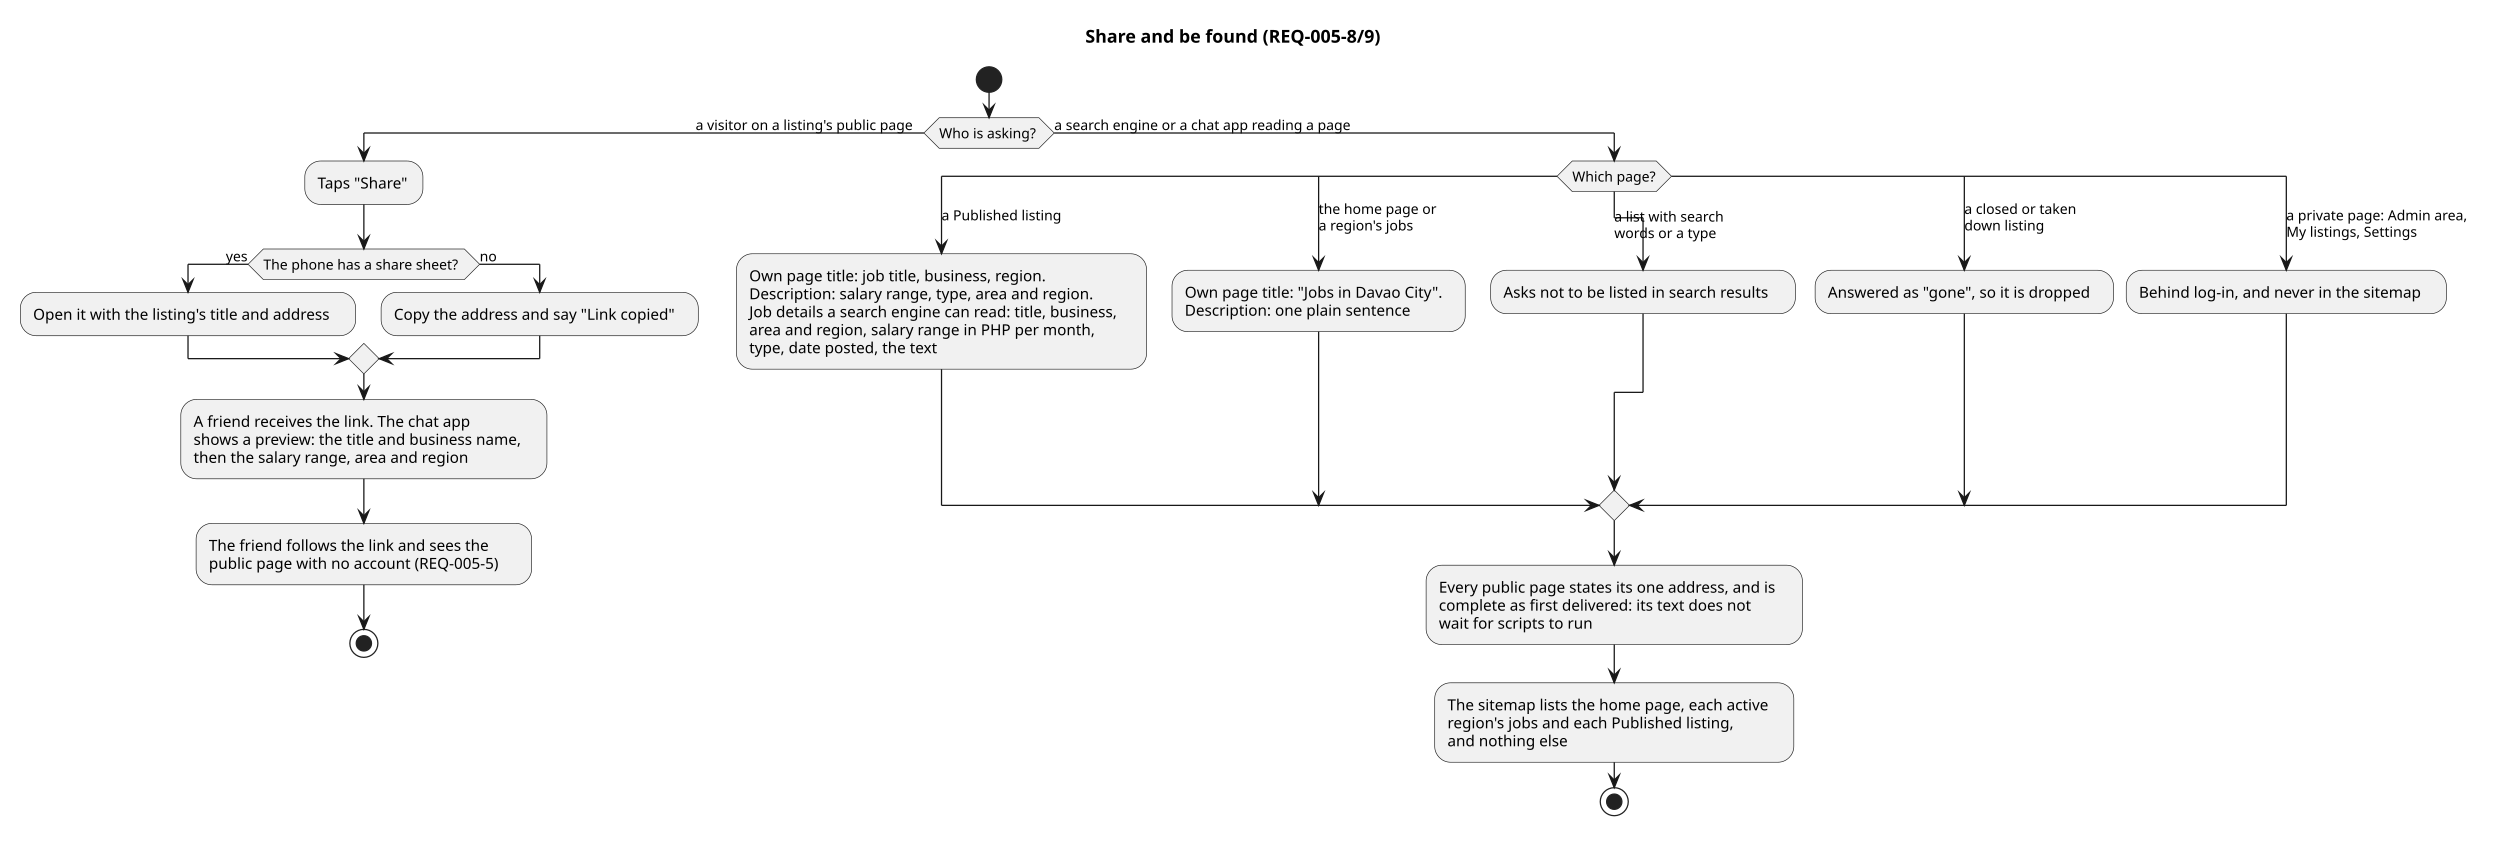
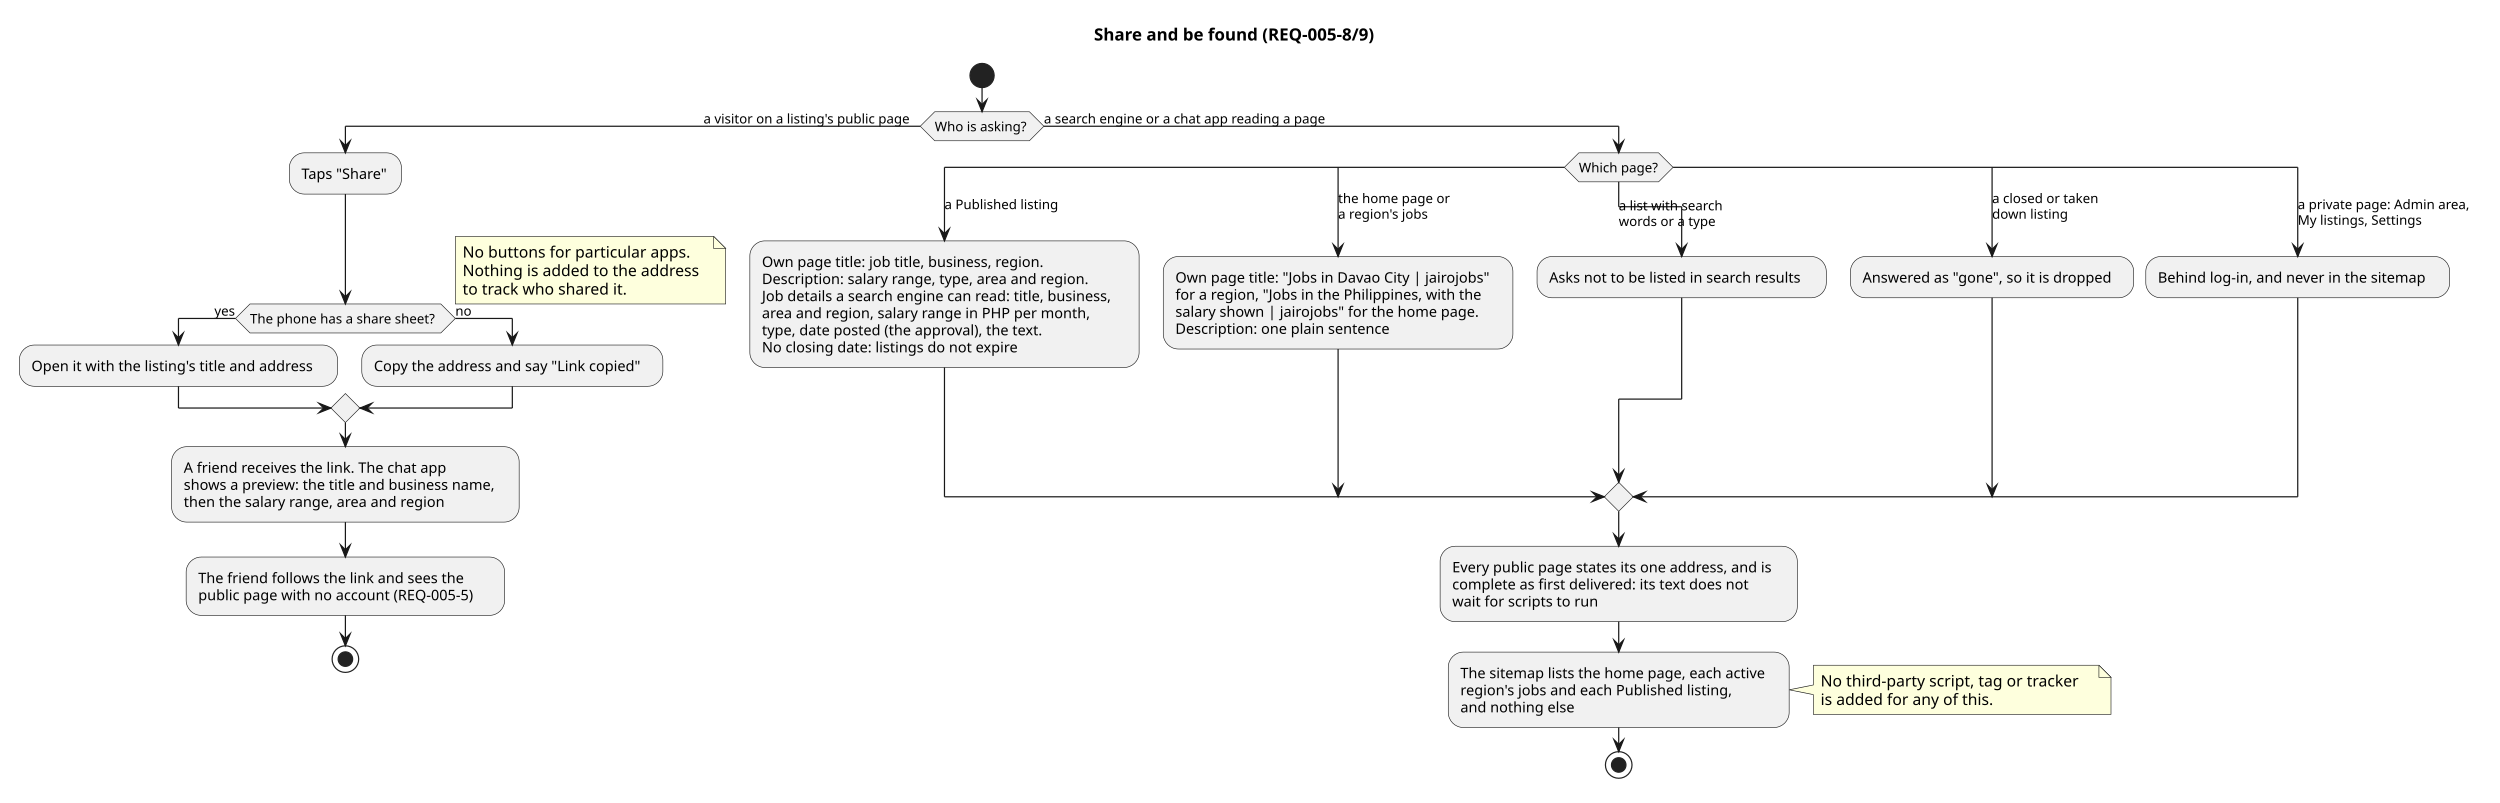
- <svg xmlns="http://www.w3.org/2000/svg" version="1.1" data-diagram-type="ACTIVITY" style="width:1964px;height:660px;background:#FFFFFF;" width="1964px" height="660px" viewBox="0 0 1964 660" zoomAndPan="magnify" preserveAspectRatio="none" contentStyleType="text/css">
+ <svg xmlns="http://www.w3.org/2000/svg" version="1.1" data-diagram-type="ACTIVITY" style="width:2069px;height:664px;background:#FFFFFF;" width="2069px" height="664px" viewBox="0 0 2069 664" zoomAndPan="magnify" preserveAspectRatio="none" contentStyleType="text/css">
  <defs />
  <g font-family="sans-serif" lengthAdjust="spacing">
    <g class="title" data-source-line="2">
-       <text x="852.633" y="33.535" fill="#000" font-size="14" textLength="256.99" font-weight="700">Share and be found (REQ-005-8/9)</text>
+       <text x="905.372" y="33.535" fill="#000" font-size="14" textLength="256.99" font-weight="700">Share and be found (REQ-005-8/9)</text>
    </g>
-     <ellipse cx="777.007" cy="62.488" rx="10" ry="10" fill="#222" style="stroke:#222;stroke-width:1;" />
-     <polygon points="737.828,92.488,816.187,92.488,828.187,104.488,816.187,116.488,737.828,116.488,725.828,104.488,737.828,92.488" fill="#F1F1F1" style="stroke:#181818;stroke-width:0.5;stroke-linejoin:miter;stroke-miterlimit:10;" />
-     <text x="737.828" y="108.646" fill="#000" font-size="11" textLength="78.359">Who is asking?</text>
-     <text x="546.455" y="102.168" fill="#000" font-size="11" textLength="179.373">a visitor on a listing's public page</text>
-     <text x="828.187" y="102.168" fill="#000" font-size="11" textLength="240.577">a search engine or a chat app reading a page</text>
+     <ellipse cx="812.752" cy="62.488" rx="10" ry="10" fill="#222" style="stroke:#222;stroke-width:1;" />
+     <polygon points="773.572,92.488,851.931,92.488,863.931,104.488,851.931,116.488,773.572,116.488,761.572,104.488,773.572,92.488" fill="#F1F1F1" style="stroke:#181818;stroke-width:0.5;stroke-linejoin:miter;stroke-miterlimit:10;" />
+     <text x="773.572" y="108.646" fill="#000" font-size="11" textLength="78.359">Who is asking?</text>
+     <text x="582.199" y="102.168" fill="#000" font-size="11" textLength="179.373">a visitor on a listing's public page</text>
+     <text x="863.931" y="102.168" fill="#000" font-size="11" textLength="240.577">a search engine or a chat app reading a page</text>
    <rect x="239.461" y="126.488" width="92.779" height="34.133" fill="#F1F1F1" style="stroke:#181818;stroke-width:0.5;" rx="12.5" ry="12.5" />
    <text x="249.461" y="148.09" fill="#000" font-size="12" textLength="72.779">Taps "Share"</text>
-     <polygon points="206.879,195.621,364.822,195.621,376.822,207.621,364.822,219.621,206.879,219.621,194.879,207.621,206.879,195.621" fill="#F1F1F1" style="stroke:#181818;stroke-width:0.5;stroke-linejoin:miter;stroke-miterlimit:10;" />
-     <text x="206.879" y="211.778" fill="#000" font-size="11" textLength="157.942">The phone has a share sheet?</text>
-     <text x="177.396" y="205.301" fill="#000" font-size="11" textLength="17.483">yes</text>
-     <text x="376.822" y="205.301" fill="#000" font-size="11" textLength="13.583">no</text>
-     <rect x="16" y="229.621" width="263.41" height="34.133" fill="#F1F1F1" style="stroke:#181818;stroke-width:0.5;" rx="12.5" ry="12.5" />
-     <text x="26" y="251.223" fill="#000" font-size="12" textLength="243.41">Open it with the listing's title and address</text>
-     <rect x="299.41" y="229.621" width="249.172" height="34.133" fill="#F1F1F1" style="stroke:#181818;stroke-width:0.5;" rx="12.5" ry="12.5" />
-     <text x="309.41" y="251.223" fill="#000" font-size="12" textLength="229.172">Copy the address and say "Link copied"</text>
-     <polygon points="285.851,269.754,297.851,281.754,285.851,293.754,273.851,281.754,285.851,269.754" fill="#F1F1F1" style="stroke:#181818;stroke-width:0.5;stroke-linejoin:miter;stroke-miterlimit:10;" />
-     <rect x="142.04" y="313.754" width="287.621" height="62.398" fill="#F1F1F1" style="stroke:#181818;stroke-width:0.5;" rx="12.5" ry="12.5" />
-     <text x="152.04" y="335.355" fill="#000" font-size="12" textLength="228.223">A friend receives the link. The chat app</text>
-     <text x="152.04" y="349.488" fill="#000" font-size="12" textLength="267.621">shows a preview: the title and business name,</text>
-     <text x="152.04" y="363.621" fill="#000" font-size="12" textLength="222.281">then the salary range, area and region</text>
-     <rect x="154.066" y="411.152" width="263.568" height="48.266" fill="#F1F1F1" style="stroke:#181818;stroke-width:0.5;" rx="12.5" ry="12.5" />
-     <text x="164.066" y="432.754" fill="#000" font-size="12" textLength="230.104">The friend follows the link and sees the</text>
-     <text x="164.066" y="446.887" fill="#000" font-size="12" textLength="243.568">public page with no account (REQ-005-5)</text>
-     <ellipse cx="285.851" cy="505.418" rx="11" ry="11" fill="none" style="stroke:#222;stroke-width:1;" />
-     <ellipse cx="285.851" cy="505.418" rx="6" ry="6" fill="#222" style="stroke:#222;stroke-width:1;" />
-     <polygon points="1235.172,126.488,1301.156,126.488,1313.156,138.488,1301.156,150.488,1235.172,150.488,1223.172,138.488,1235.172,126.488" fill="#F1F1F1" style="stroke:#181818;stroke-width:0.5;stroke-linejoin:miter;stroke-miterlimit:10;" />
-     <text x="1235.172" y="142.646" fill="#000" font-size="11" textLength="65.984">Which page?</text>
-     <rect x="578.582" y="199.354" width="322.156" height="90.664" fill="#F1F1F1" style="stroke:#181818;stroke-width:0.5;" rx="12.5" ry="12.5" />
-     <text x="588.582" y="220.955" fill="#000" font-size="12" textLength="244.424">Own page title: job title, business, region.</text>
-     <text x="588.582" y="235.088" fill="#000" font-size="12" textLength="280.623">Description: salary range, type, area and region.</text>
-     <text x="588.582" y="249.221" fill="#000" font-size="12" textLength="302.156">Job details a search engine can read: title, business,</text>
-     <text x="588.582" y="263.354" fill="#000" font-size="12" textLength="279.088">area and region, salary range in PHP per month,</text>
-     <text x="588.582" y="277.486" fill="#000" font-size="12" textLength="154.541">type, date posted, the text</text>
-     <rect x="920.738" y="212.309" width="230.346" height="48.266" fill="#F1F1F1" style="stroke:#181818;stroke-width:0.5;" rx="12.5" ry="12.5" />
-     <text x="930.738" y="233.91" fill="#000" font-size="12" textLength="210.346">Own page title: "Jobs in Davao City".</text>
-     <text x="930.738" y="248.043" fill="#000" font-size="12" textLength="183.604">Description: one plain sentence</text>
-     <rect x="1171.084" y="212.309" width="239.375" height="34.133" fill="#F1F1F1" style="stroke:#181818;stroke-width:0.5;" rx="12.5" ry="12.5" />
-     <text x="1181.084" y="233.91" fill="#000" font-size="12" textLength="219.375">Asks not to be listed in search results</text>
-     <rect x="1425.97" y="212.309" width="234.406" height="34.133" fill="#F1F1F1" style="stroke:#181818;stroke-width:0.5;" rx="12.5" ry="12.5" />
-     <text x="1435.97" y="233.91" fill="#000" font-size="12" textLength="214.406">Answered as "gone", so it is dropped</text>
-     <rect x="1670.376" y="212.309" width="251.51" height="34.133" fill="#F1F1F1" style="stroke:#181818;stroke-width:0.5;" rx="12.5" ry="12.5" />
-     <text x="1680.376" y="233.91" fill="#000" font-size="12" textLength="231.51">Behind log-in, and never in the sitemap</text>
-     <polygon points="1268.164,385.018,1268.164,385.018,1280.164,397.018,1268.164,409.018,1268.164,409.018,1256.164,397.018,1268.164,385.018" fill="#F1F1F1" style="stroke:#181818;stroke-width:0.5;stroke-linejoin:miter;stroke-miterlimit:10;" />
-     <rect x="1120.357" y="444.018" width="295.613" height="62.398" fill="#F1F1F1" style="stroke:#181818;stroke-width:0.5;" rx="12.5" ry="12.5" />
-     <text x="1130.357" y="465.619" fill="#000" font-size="12" textLength="275.613">Every public page states its one address, and is</text>
-     <text x="1130.357" y="479.752" fill="#000" font-size="12" textLength="257.467">complete as first delivered: its text does not</text>
-     <text x="1130.357" y="493.885" fill="#000" font-size="12" textLength="126.176">wait for scripts to run</text>
-     <rect x="1127.11" y="536.418" width="282.107" height="62.398" fill="#F1F1F1" style="stroke:#181818;stroke-width:0.5;" rx="12.5" ry="12.5" />
-     <text x="1137.11" y="558.02" fill="#000" font-size="12" textLength="262.107">The sitemap lists the home page, each active</text>
-     <text x="1137.11" y="572.152" fill="#000" font-size="12" textLength="234.551">region's jobs and each Published listing,</text>
-     <text x="1137.11" y="586.285" fill="#000" font-size="12" textLength="97.33">and nothing else</text>
-     <ellipse cx="1268.164" cy="629.816" rx="11" ry="11" fill="none" style="stroke:#222;stroke-width:1;" />
-     <ellipse cx="1268.164" cy="629.816" rx="6" ry="6" fill="#222" style="stroke:#222;stroke-width:1;" />
-     <line x1="194.879" y1="207.621" x2="147.705" y2="207.621" style="stroke:#181818;stroke-width:1;" />
-     <line x1="147.705" y1="207.621" x2="147.705" y2="229.621" style="stroke:#181818;stroke-width:1;" />
-     <polygon points="143.705,219.621,147.705,229.621,151.705,219.621,147.705,223.621" fill="#181818" style="stroke:#181818;stroke-width:1;stroke-linejoin:miter;stroke-miterlimit:10;" />
-     <line x1="376.822" y1="207.621" x2="423.996" y2="207.621" style="stroke:#181818;stroke-width:1;" />
-     <line x1="423.996" y1="207.621" x2="423.996" y2="229.621" style="stroke:#181818;stroke-width:1;" />
-     <polygon points="419.996,219.621,423.996,229.621,427.996,219.621,423.996,223.621" fill="#181818" style="stroke:#181818;stroke-width:1;stroke-linejoin:miter;stroke-miterlimit:10;" />
-     <line x1="147.705" y1="263.754" x2="147.705" y2="281.754" style="stroke:#181818;stroke-width:1;" />
-     <line x1="147.705" y1="281.754" x2="273.851" y2="281.754" style="stroke:#181818;stroke-width:1;" />
-     <polygon points="263.851,277.754,273.851,281.754,263.851,285.754,267.851,281.754" fill="#181818" style="stroke:#181818;stroke-width:1;stroke-linejoin:miter;stroke-miterlimit:10;" />
-     <line x1="423.996" y1="263.754" x2="423.996" y2="281.754" style="stroke:#181818;stroke-width:1;" />
-     <line x1="423.996" y1="281.754" x2="297.851" y2="281.754" style="stroke:#181818;stroke-width:1;" />
-     <polygon points="307.851,277.754,297.851,281.754,307.851,285.754,303.851,281.754" fill="#181818" style="stroke:#181818;stroke-width:1;stroke-linejoin:miter;stroke-miterlimit:10;" />
-     <line x1="285.851" y1="160.621" x2="285.851" y2="195.621" style="stroke:#181818;stroke-width:1;" />
-     <polygon points="281.851,185.621,285.851,195.621,289.851,185.621,285.851,189.621" fill="#181818" style="stroke:#181818;stroke-width:1;stroke-linejoin:miter;stroke-miterlimit:10;" />
-     <line x1="285.851" y1="293.754" x2="285.851" y2="313.754" style="stroke:#181818;stroke-width:1;" />
-     <polygon points="281.851,303.754,285.851,313.754,289.851,303.754,285.851,307.754" fill="#181818" style="stroke:#181818;stroke-width:1;stroke-linejoin:miter;stroke-miterlimit:10;" />
-     <line x1="285.851" y1="376.152" x2="285.851" y2="411.152" style="stroke:#181818;stroke-width:1;" />
-     <polygon points="281.851,401.152,285.851,411.152,289.851,401.152,285.851,405.152" fill="#181818" style="stroke:#181818;stroke-width:1;stroke-linejoin:miter;stroke-miterlimit:10;" />
-     <line x1="285.851" y1="459.418" x2="285.851" y2="494.418" style="stroke:#181818;stroke-width:1;" />
-     <polygon points="281.851,484.418,285.851,494.418,289.851,484.418,285.851,488.418" fill="#181818" style="stroke:#181818;stroke-width:1;stroke-linejoin:miter;stroke-miterlimit:10;" />
-     <line x1="1223.172" y1="138.488" x2="739.66" y2="138.488" style="stroke:#181818;stroke-width:1;" />
-     <line x1="739.66" y1="138.488" x2="739.66" y2="199.354" style="stroke:#181818;stroke-width:1;" />
-     <polygon points="735.66,189.354,739.66,199.354,743.66,189.354,739.66,193.354" fill="#181818" style="stroke:#181818;stroke-width:1;stroke-linejoin:miter;stroke-miterlimit:10;" />
-     <text x="739.66" y="173.078" fill="#000" font-size="11" textLength="97.657">a Published listing</text>
-     <line x1="1313.156" y1="138.488" x2="1796.131" y2="138.488" style="stroke:#181818;stroke-width:1;" />
-     <line x1="1796.131" y1="138.488" x2="1796.131" y2="212.309" style="stroke:#181818;stroke-width:1;" />
-     <polygon points="1792.131,202.309,1796.131,212.309,1800.131,202.309,1796.131,206.309" fill="#181818" style="stroke:#181818;stroke-width:1;stroke-linejoin:miter;stroke-miterlimit:10;" />
-     <text x="1796.131" y="173.078" fill="#000" font-size="11" textLength="147.125">a private page: Admin area,</text>
-     <text x="1796.131" y="186.033" fill="#000" font-size="11" textLength="106.971">My listings, Settings</text>
-     <line x1="1035.911" y1="138.488" x2="1035.911" y2="212.309" style="stroke:#181818;stroke-width:1;" />
-     <polygon points="1031.911,202.309,1035.911,212.309,1039.911,202.309,1035.911,206.309" fill="#181818" style="stroke:#181818;stroke-width:1;stroke-linejoin:miter;stroke-miterlimit:10;" />
-     <text x="1035.911" y="168.078" fill="#000" font-size="11" textLength="94.735">the home page or</text>
-     <text x="1035.911" y="181.033" fill="#000" font-size="11" textLength="78.047">a region's jobs</text>
-     <line x1="1268.164" y1="150.488" x2="1268.164" y2="171.095" style="stroke:#181818;stroke-width:1;" />
-     <line x1="1268.164" y1="171.095" x2="1290.771" y2="171.095" style="stroke:#181818;stroke-width:1;" />
-     <line x1="1290.771" y1="171.095" x2="1290.771" y2="212.309" style="stroke:#181818;stroke-width:1;" />
-     <polygon points="1286.771,202.309,1290.771,212.309,1294.771,202.309,1290.771,206.309" fill="#181818" style="stroke:#181818;stroke-width:1;stroke-linejoin:miter;stroke-miterlimit:10;" />
-     <text x="1268.164" y="174.078" fill="#000" font-size="11" textLength="89.966">a list with search</text>
-     <text x="1268.164" y="187.033" fill="#000" font-size="11" textLength="82.951">words or a type</text>
-     <line x1="1543.173" y1="138.488" x2="1543.173" y2="212.309" style="stroke:#181818;stroke-width:1;" />
-     <polygon points="1539.173,202.309,1543.173,212.309,1547.173,202.309,1543.173,206.309" fill="#181818" style="stroke:#181818;stroke-width:1;stroke-linejoin:miter;stroke-miterlimit:10;" />
-     <text x="1543.173" y="168.078" fill="#000" font-size="11" textLength="91.577">a closed or taken</text>
-     <text x="1543.173" y="181.033" fill="#000" font-size="11" textLength="65.409">down listing</text>
-     <line x1="739.66" y1="290.018" x2="739.66" y2="397.018" style="stroke:#181818;stroke-width:1;" />
-     <line x1="739.66" y1="397.018" x2="1256.164" y2="397.018" style="stroke:#181818;stroke-width:1;" />
-     <polygon points="1246.164,393.018,1256.164,397.018,1246.164,401.018,1250.164,397.018" fill="#181818" style="stroke:#181818;stroke-width:1;stroke-linejoin:miter;stroke-miterlimit:10;" />
-     <line x1="1796.131" y1="246.441" x2="1796.131" y2="397.018" style="stroke:#181818;stroke-width:1;" />
-     <line x1="1796.131" y1="397.018" x2="1280.164" y2="397.018" style="stroke:#181818;stroke-width:1;" />
-     <polygon points="1290.164,393.018,1280.164,397.018,1290.164,401.018,1286.164,397.018" fill="#181818" style="stroke:#181818;stroke-width:1;stroke-linejoin:miter;stroke-miterlimit:10;" />
-     <line x1="1035.911" y1="260.574" x2="1035.911" y2="397.018" style="stroke:#181818;stroke-width:1;" />
-     <polygon points="1031.911,387.018,1035.911,397.018,1039.911,387.018,1035.911,391.018" fill="#181818" style="stroke:#181818;stroke-width:1;stroke-linejoin:miter;stroke-miterlimit:10;" />
-     <line x1="1290.771" y1="246.441" x2="1290.771" y2="308.229" style="stroke:#181818;stroke-width:1;" />
-     <line x1="1290.771" y1="308.229" x2="1268.164" y2="308.229" style="stroke:#181818;stroke-width:1;" />
-     <line x1="1268.164" y1="308.229" x2="1268.164" y2="385.018" style="stroke:#181818;stroke-width:1;" />
-     <polygon points="1264.164,375.018,1268.164,385.018,1272.164,375.018,1268.164,379.018" fill="#181818" style="stroke:#181818;stroke-width:1;stroke-linejoin:miter;stroke-miterlimit:10;" />
-     <line x1="1543.173" y1="246.441" x2="1543.173" y2="397.018" style="stroke:#181818;stroke-width:1;" />
-     <polygon points="1539.173,387.018,1543.173,397.018,1547.173,387.018,1543.173,391.018" fill="#181818" style="stroke:#181818;stroke-width:1;stroke-linejoin:miter;stroke-miterlimit:10;" />
-     <line x1="1268.164" y1="409.018" x2="1268.164" y2="444.018" style="stroke:#181818;stroke-width:1;" />
-     <polygon points="1264.164,434.018,1268.164,444.018,1272.164,434.018,1268.164,438.018" fill="#181818" style="stroke:#181818;stroke-width:1;stroke-linejoin:miter;stroke-miterlimit:10;" />
-     <line x1="1268.164" y1="506.416" x2="1268.164" y2="536.418" style="stroke:#181818;stroke-width:1;" />
-     <polygon points="1264.164,526.418,1268.164,536.418,1272.164,526.418,1268.164,530.418" fill="#181818" style="stroke:#181818;stroke-width:1;stroke-linejoin:miter;stroke-miterlimit:10;" />
-     <line x1="1268.164" y1="598.816" x2="1268.164" y2="618.816" style="stroke:#181818;stroke-width:1;" />
-     <polygon points="1264.164,608.816,1268.164,618.816,1272.164,608.816,1268.164,612.816" fill="#181818" style="stroke:#181818;stroke-width:1;stroke-linejoin:miter;stroke-miterlimit:10;" />
-     <line x1="725.828" y1="104.488" x2="285.851" y2="104.488" style="stroke:#181818;stroke-width:1;" />
+     <path d="M376.822,195.621 L376.822,251.553 L600.572,251.553 L600.572,205.621 L590.572,195.621 L376.822,195.621" style="stroke:#181818;stroke-width:0.5;" fill="#FEFFDD" />
+     <path d="M590.572,195.621 L590.572,205.621 L600.572,205.621 L590.572,195.621" style="stroke:#181818;stroke-width:0.5;" fill="#FEFFDD" />
+     <text x="382.822" y="213.189" fill="#000" font-size="13" textLength="195.349">No buttons for particular apps.</text>
+     <text x="382.822" y="228.5" fill="#000" font-size="13" textLength="202.75">Nothing is added to the address</text>
+     <text x="382.822" y="243.811" fill="#000" font-size="13" textLength="142.34">to track who shared it.</text>
+     <polygon points="206.879,251.553,364.822,251.553,376.822,263.553,364.822,275.553,206.879,275.553,194.879,263.553,206.879,251.553" fill="#F1F1F1" style="stroke:#181818;stroke-width:0.5;stroke-linejoin:miter;stroke-miterlimit:10;" />
+     <text x="206.879" y="267.71" fill="#000" font-size="11" textLength="157.942">The phone has a share sheet?</text>
+     <text x="177.396" y="261.232" fill="#000" font-size="11" textLength="17.483">yes</text>
+     <text x="376.822" y="261.232" fill="#000" font-size="11" textLength="13.583">no</text>
+     <rect x="16" y="285.553" width="263.41" height="34.133" fill="#F1F1F1" style="stroke:#181818;stroke-width:0.5;" rx="12.5" ry="12.5" />
+     <text x="26" y="307.154" fill="#000" font-size="12" textLength="243.41">Open it with the listing's title and address</text>
+     <rect x="299.41" y="285.553" width="249.172" height="34.133" fill="#F1F1F1" style="stroke:#181818;stroke-width:0.5;" rx="12.5" ry="12.5" />
+     <text x="309.41" y="307.154" fill="#000" font-size="12" textLength="229.172">Copy the address and say "Link copied"</text>
+     <polygon points="285.851,325.686,297.851,337.686,285.851,349.686,273.851,337.686,285.851,325.686" fill="#F1F1F1" style="stroke:#181818;stroke-width:0.5;stroke-linejoin:miter;stroke-miterlimit:10;" />
+     <rect x="142.04" y="369.686" width="287.621" height="62.398" fill="#F1F1F1" style="stroke:#181818;stroke-width:0.5;" rx="12.5" ry="12.5" />
+     <text x="152.04" y="391.287" fill="#000" font-size="12" textLength="228.223">A friend receives the link. The chat app</text>
+     <text x="152.04" y="405.42" fill="#000" font-size="12" textLength="267.621">shows a preview: the title and business name,</text>
+     <text x="152.04" y="419.553" fill="#000" font-size="12" textLength="222.281">then the salary range, area and region</text>
+     <rect x="154.066" y="461.018" width="263.568" height="48.266" fill="#F1F1F1" style="stroke:#181818;stroke-width:0.5;" rx="12.5" ry="12.5" />
+     <text x="164.066" y="482.619" fill="#000" font-size="12" textLength="230.104">The friend follows the link and sees the</text>
+     <text x="164.066" y="496.752" fill="#000" font-size="12" textLength="243.568">public page with no account (REQ-005-5)</text>
+     <ellipse cx="285.851" cy="545.482" rx="11" ry="11" fill="none" style="stroke:#222;stroke-width:1;" />
+     <ellipse cx="285.851" cy="545.482" rx="6" ry="6" fill="#222" style="stroke:#222;stroke-width:1;" />
+     <polygon points="1306.661,126.488,1372.645,126.488,1384.645,138.488,1372.645,150.488,1306.661,150.488,1294.661,138.488,1306.661,126.488" fill="#F1F1F1" style="stroke:#181818;stroke-width:0.5;stroke-linejoin:miter;stroke-miterlimit:10;" />
+     <text x="1306.661" y="142.646" fill="#000" font-size="11" textLength="65.984">Which page?</text>
+     <rect x="620.572" y="199.354" width="322.156" height="104.797" fill="#F1F1F1" style="stroke:#181818;stroke-width:0.5;" rx="12.5" ry="12.5" />
+     <text x="630.572" y="220.955" fill="#000" font-size="12" textLength="244.424">Own page title: job title, business, region.</text>
+     <text x="630.572" y="235.088" fill="#000" font-size="12" textLength="280.623">Description: salary range, type, area and region.</text>
+     <text x="630.572" y="249.221" fill="#000" font-size="12" textLength="302.156">Job details a search engine can read: title, business,</text>
+     <text x="630.572" y="263.354" fill="#000" font-size="12" textLength="279.088">area and region, salary range in PHP per month,</text>
+     <text x="630.572" y="277.486" fill="#000" font-size="12" textLength="242.678">type, date posted (the approval), the text.</text>
+     <text x="630.572" y="291.619" fill="#000" font-size="12" textLength="222.621">No closing date: listings do not expire</text>
+     <rect x="962.729" y="212.309" width="289.344" height="76.531" fill="#F1F1F1" style="stroke:#181818;stroke-width:0.5;" rx="12.5" ry="12.5" />
+     <text x="972.729" y="233.91" fill="#000" font-size="12" textLength="269.344">Own page title: "Jobs in Davao City | jairojobs"</text>
+     <text x="972.729" y="248.043" fill="#000" font-size="12" textLength="264.029">for a region, "Jobs in the Philippines, with the</text>
+     <text x="972.729" y="262.176" fill="#000" font-size="12" textLength="258.076">salary shown | jairojobs" for the home page.</text>
+     <text x="972.729" y="276.309" fill="#000" font-size="12" textLength="183.604">Description: one plain sentence</text>
+     <rect x="1272.072" y="212.309" width="239.375" height="34.133" fill="#F1F1F1" style="stroke:#181818;stroke-width:0.5;" rx="12.5" ry="12.5" />
+     <text x="1282.072" y="233.91" fill="#000" font-size="12" textLength="219.375">Asks not to be listed in search results</text>
+     <rect x="1531.447" y="212.309" width="234.406" height="34.133" fill="#F1F1F1" style="stroke:#181818;stroke-width:0.5;" rx="12.5" ry="12.5" />
+     <text x="1541.447" y="233.91" fill="#000" font-size="12" textLength="214.406">Answered as "gone", so it is dropped</text>
+     <rect x="1775.854" y="212.309" width="251.51" height="34.133" fill="#F1F1F1" style="stroke:#181818;stroke-width:0.5;" rx="12.5" ry="12.5" />
+     <text x="1785.854" y="233.91" fill="#000" font-size="12" textLength="231.51">Behind log-in, and never in the sitemap</text>
+     <polygon points="1339.653,399.15,1339.653,399.15,1351.653,411.15,1339.653,423.15,1339.653,423.15,1327.653,411.15,1339.653,399.15" fill="#F1F1F1" style="stroke:#181818;stroke-width:0.5;stroke-linejoin:miter;stroke-miterlimit:10;" />
+     <rect x="1191.846" y="452.084" width="295.613" height="62.398" fill="#F1F1F1" style="stroke:#181818;stroke-width:0.5;" rx="12.5" ry="12.5" />
+     <text x="1201.846" y="473.686" fill="#000" font-size="12" textLength="275.613">Every public page states its one address, and is</text>
+     <text x="1201.846" y="487.818" fill="#000" font-size="12" textLength="257.467">complete as first delivered: its text does not</text>
+     <text x="1201.846" y="501.951" fill="#000" font-size="12" textLength="126.176">wait for scripts to run</text>
+     <path d="M1500.707,550.57 L1500.707,566.881 L1480.707,570.881 L1500.707,574.881 L1500.707,591.191 A0,0 0 0 0 1500.707,591.191 L1747.061,591.191 A0,0 0 0 0 1747.061,591.191 L1747.061,560.57 L1737.061,550.57 L1500.707,550.57 A0,0 0 0 0 1500.707,550.57" style="stroke:#181818;stroke-width:0.5;" fill="#FEFFDD" />
+     <path d="M1737.061,550.57 L1737.061,560.57 L1747.061,560.57 L1737.061,550.57" style="stroke:#181818;stroke-width:0.5;" fill="#FEFFDD" />
+     <text x="1506.707" y="568.139" fill="#000" font-size="13" textLength="225.354">No third-party script, tag or tracker</text>
+     <text x="1506.707" y="583.449" fill="#000" font-size="13" textLength="150.236">is added for any of this.</text>
+     <rect x="1198.599" y="539.682" width="282.107" height="62.398" fill="#F1F1F1" style="stroke:#181818;stroke-width:0.5;" rx="12.5" ry="12.5" />
+     <text x="1208.599" y="561.283" fill="#000" font-size="12" textLength="262.107">The sitemap lists the home page, each active</text>
+     <text x="1208.599" y="575.416" fill="#000" font-size="12" textLength="234.551">region's jobs and each Published listing,</text>
+     <text x="1208.599" y="589.549" fill="#000" font-size="12" textLength="97.33">and nothing else</text>
+     <ellipse cx="1339.653" cy="633.08" rx="11" ry="11" fill="none" style="stroke:#222;stroke-width:1;" />
+     <ellipse cx="1339.653" cy="633.08" rx="6" ry="6" fill="#222" style="stroke:#222;stroke-width:1;" />
+     <line x1="194.879" y1="263.553" x2="147.705" y2="263.553" style="stroke:#181818;stroke-width:1;" />
+     <line x1="147.705" y1="263.553" x2="147.705" y2="285.553" style="stroke:#181818;stroke-width:1;" />
+     <polygon points="143.705,275.553,147.705,285.553,151.705,275.553,147.705,279.553" fill="#181818" style="stroke:#181818;stroke-width:1;stroke-linejoin:miter;stroke-miterlimit:10;" />
+     <line x1="376.822" y1="263.553" x2="423.996" y2="263.553" style="stroke:#181818;stroke-width:1;" />
+     <line x1="423.996" y1="263.553" x2="423.996" y2="285.553" style="stroke:#181818;stroke-width:1;" />
+     <polygon points="419.996,275.553,423.996,285.553,427.996,275.553,423.996,279.553" fill="#181818" style="stroke:#181818;stroke-width:1;stroke-linejoin:miter;stroke-miterlimit:10;" />
+     <line x1="147.705" y1="319.686" x2="147.705" y2="337.686" style="stroke:#181818;stroke-width:1;" />
+     <line x1="147.705" y1="337.686" x2="273.851" y2="337.686" style="stroke:#181818;stroke-width:1;" />
+     <polygon points="263.851,333.686,273.851,337.686,263.851,341.686,267.851,337.686" fill="#181818" style="stroke:#181818;stroke-width:1;stroke-linejoin:miter;stroke-miterlimit:10;" />
+     <line x1="423.996" y1="319.686" x2="423.996" y2="337.686" style="stroke:#181818;stroke-width:1;" />
+     <line x1="423.996" y1="337.686" x2="297.851" y2="337.686" style="stroke:#181818;stroke-width:1;" />
+     <polygon points="307.851,333.686,297.851,337.686,307.851,341.686,303.851,337.686" fill="#181818" style="stroke:#181818;stroke-width:1;stroke-linejoin:miter;stroke-miterlimit:10;" />
+     <line x1="285.851" y1="160.621" x2="285.851" y2="251.553" style="stroke:#181818;stroke-width:1;" />
+     <polygon points="281.851,241.553,285.851,251.553,289.851,241.553,285.851,245.553" fill="#181818" style="stroke:#181818;stroke-width:1;stroke-linejoin:miter;stroke-miterlimit:10;" />
+     <line x1="285.851" y1="349.686" x2="285.851" y2="369.686" style="stroke:#181818;stroke-width:1;" />
+     <polygon points="281.851,359.686,285.851,369.686,289.851,359.686,285.851,363.686" fill="#181818" style="stroke:#181818;stroke-width:1;stroke-linejoin:miter;stroke-miterlimit:10;" />
+     <line x1="285.851" y1="432.084" x2="285.851" y2="461.018" style="stroke:#181818;stroke-width:1;" />
+     <polygon points="281.851,451.018,285.851,461.018,289.851,451.018,285.851,455.018" fill="#181818" style="stroke:#181818;stroke-width:1;stroke-linejoin:miter;stroke-miterlimit:10;" />
+     <line x1="285.851" y1="509.283" x2="285.851" y2="534.482" style="stroke:#181818;stroke-width:1;" />
+     <polygon points="281.851,524.482,285.851,534.482,289.851,524.482,285.851,528.482" fill="#181818" style="stroke:#181818;stroke-width:1;stroke-linejoin:miter;stroke-miterlimit:10;" />
+     <line x1="1294.661" y1="138.488" x2="781.65" y2="138.488" style="stroke:#181818;stroke-width:1;" />
+     <line x1="781.65" y1="138.488" x2="781.65" y2="199.354" style="stroke:#181818;stroke-width:1;" />
+     <polygon points="777.65,189.354,781.65,199.354,785.65,189.354,781.65,193.354" fill="#181818" style="stroke:#181818;stroke-width:1;stroke-linejoin:miter;stroke-miterlimit:10;" />
+     <text x="781.65" y="173.078" fill="#000" font-size="11" textLength="97.657">a Published listing</text>
+     <line x1="1384.645" y1="138.488" x2="1901.608" y2="138.488" style="stroke:#181818;stroke-width:1;" />
+     <line x1="1901.608" y1="138.488" x2="1901.608" y2="212.309" style="stroke:#181818;stroke-width:1;" />
+     <polygon points="1897.608,202.309,1901.608,212.309,1905.608,202.309,1901.608,206.309" fill="#181818" style="stroke:#181818;stroke-width:1;stroke-linejoin:miter;stroke-miterlimit:10;" />
+     <text x="1901.608" y="173.078" fill="#000" font-size="11" textLength="147.125">a private page: Admin area,</text>
+     <text x="1901.608" y="186.033" fill="#000" font-size="11" textLength="106.971">My listings, Settings</text>
+     <line x1="1107.4" y1="138.488" x2="1107.4" y2="212.309" style="stroke:#181818;stroke-width:1;" />
+     <polygon points="1103.4,202.309,1107.4,212.309,1111.4,202.309,1107.4,206.309" fill="#181818" style="stroke:#181818;stroke-width:1;stroke-linejoin:miter;stroke-miterlimit:10;" />
+     <text x="1107.4" y="168.078" fill="#000" font-size="11" textLength="94.735">the home page or</text>
+     <text x="1107.4" y="181.033" fill="#000" font-size="11" textLength="78.047">a region's jobs</text>
+     <line x1="1339.653" y1="150.488" x2="1339.653" y2="171.095" style="stroke:#181818;stroke-width:1;" />
+     <line x1="1339.653" y1="171.095" x2="1391.76" y2="171.095" style="stroke:#181818;stroke-width:1;" />
+     <line x1="1391.76" y1="171.095" x2="1391.76" y2="212.309" style="stroke:#181818;stroke-width:1;" />
+     <polygon points="1387.76,202.309,1391.76,212.309,1395.76,202.309,1391.76,206.309" fill="#181818" style="stroke:#181818;stroke-width:1;stroke-linejoin:miter;stroke-miterlimit:10;" />
+     <text x="1339.653" y="174.078" fill="#000" font-size="11" textLength="89.966">a list with search</text>
+     <text x="1339.653" y="187.033" fill="#000" font-size="11" textLength="82.951">words or a type</text>
+     <line x1="1648.65" y1="138.488" x2="1648.65" y2="212.309" style="stroke:#181818;stroke-width:1;" />
+     <polygon points="1644.65,202.309,1648.65,212.309,1652.65,202.309,1648.65,206.309" fill="#181818" style="stroke:#181818;stroke-width:1;stroke-linejoin:miter;stroke-miterlimit:10;" />
+     <text x="1648.65" y="168.078" fill="#000" font-size="11" textLength="91.577">a closed or taken</text>
+     <text x="1648.65" y="181.033" fill="#000" font-size="11" textLength="65.409">down listing</text>
+     <line x1="781.65" y1="304.15" x2="781.65" y2="411.15" style="stroke:#181818;stroke-width:1;" />
+     <line x1="781.65" y1="411.15" x2="1327.653" y2="411.15" style="stroke:#181818;stroke-width:1;" />
+     <polygon points="1317.653,407.15,1327.653,411.15,1317.653,415.15,1321.653,411.15" fill="#181818" style="stroke:#181818;stroke-width:1;stroke-linejoin:miter;stroke-miterlimit:10;" />
+     <line x1="1901.608" y1="246.441" x2="1901.608" y2="411.15" style="stroke:#181818;stroke-width:1;" />
+     <line x1="1901.608" y1="411.15" x2="1351.653" y2="411.15" style="stroke:#181818;stroke-width:1;" />
+     <polygon points="1361.653,407.15,1351.653,411.15,1361.653,415.15,1357.653,411.15" fill="#181818" style="stroke:#181818;stroke-width:1;stroke-linejoin:miter;stroke-miterlimit:10;" />
+     <line x1="1107.4" y1="288.84" x2="1107.4" y2="411.15" style="stroke:#181818;stroke-width:1;" />
+     <polygon points="1103.4,401.15,1107.4,411.15,1111.4,401.15,1107.4,405.15" fill="#181818" style="stroke:#181818;stroke-width:1;stroke-linejoin:miter;stroke-miterlimit:10;" />
+     <line x1="1391.76" y1="246.441" x2="1391.76" y2="330.296" style="stroke:#181818;stroke-width:1;" />
+     <line x1="1391.76" y1="330.296" x2="1339.653" y2="330.296" style="stroke:#181818;stroke-width:1;" />
+     <line x1="1339.653" y1="330.296" x2="1339.653" y2="399.15" style="stroke:#181818;stroke-width:1;" />
+     <polygon points="1335.653,389.15,1339.653,399.15,1343.653,389.15,1339.653,393.15" fill="#181818" style="stroke:#181818;stroke-width:1;stroke-linejoin:miter;stroke-miterlimit:10;" />
+     <line x1="1648.65" y1="246.441" x2="1648.65" y2="411.15" style="stroke:#181818;stroke-width:1;" />
+     <polygon points="1644.65,401.15,1648.65,411.15,1652.65,401.15,1648.65,405.15" fill="#181818" style="stroke:#181818;stroke-width:1;stroke-linejoin:miter;stroke-miterlimit:10;" />
+     <line x1="1339.653" y1="423.15" x2="1339.653" y2="452.084" style="stroke:#181818;stroke-width:1;" />
+     <polygon points="1335.653,442.084,1339.653,452.084,1343.653,442.084,1339.653,446.084" fill="#181818" style="stroke:#181818;stroke-width:1;stroke-linejoin:miter;stroke-miterlimit:10;" />
+     <line x1="1339.653" y1="514.482" x2="1339.653" y2="539.682" style="stroke:#181818;stroke-width:1;" />
+     <polygon points="1335.653,529.682,1339.653,539.682,1343.653,529.682,1339.653,533.682" fill="#181818" style="stroke:#181818;stroke-width:1;stroke-linejoin:miter;stroke-miterlimit:10;" />
+     <line x1="1339.653" y1="602.08" x2="1339.653" y2="622.08" style="stroke:#181818;stroke-width:1;" />
+     <polygon points="1335.653,612.08,1339.653,622.08,1343.653,612.08,1339.653,616.08" fill="#181818" style="stroke:#181818;stroke-width:1;stroke-linejoin:miter;stroke-miterlimit:10;" />
+     <line x1="761.572" y1="104.488" x2="285.851" y2="104.488" style="stroke:#181818;stroke-width:1;" />
    <line x1="285.851" y1="104.488" x2="285.851" y2="126.488" style="stroke:#181818;stroke-width:1;" />
    <polygon points="281.851,116.488,285.851,126.488,289.851,116.488,285.851,120.488" fill="#181818" style="stroke:#181818;stroke-width:1;stroke-linejoin:miter;stroke-miterlimit:10;" />
-     <line x1="828.187" y1="104.488" x2="1268.164" y2="104.488" style="stroke:#181818;stroke-width:1;" />
-     <line x1="1268.164" y1="104.488" x2="1268.164" y2="126.488" style="stroke:#181818;stroke-width:1;" />
-     <polygon points="1264.164,116.488,1268.164,126.488,1272.164,116.488,1268.164,120.488" fill="#181818" style="stroke:#181818;stroke-width:1;stroke-linejoin:miter;stroke-miterlimit:10;" />
-     <line x1="777.007" y1="72.488" x2="777.007" y2="92.488" style="stroke:#181818;stroke-width:1;" />
-     <polygon points="773.007,82.488,777.007,92.488,781.007,82.488,777.007,86.488" fill="#181818" style="stroke:#181818;stroke-width:1;stroke-linejoin:miter;stroke-miterlimit:10;" />
+     <line x1="863.931" y1="104.488" x2="1339.653" y2="104.488" style="stroke:#181818;stroke-width:1;" />
+     <line x1="1339.653" y1="104.488" x2="1339.653" y2="126.488" style="stroke:#181818;stroke-width:1;" />
+     <polygon points="1335.653,116.488,1339.653,126.488,1343.653,116.488,1339.653,120.488" fill="#181818" style="stroke:#181818;stroke-width:1;stroke-linejoin:miter;stroke-miterlimit:10;" />
+     <line x1="812.752" y1="72.488" x2="812.752" y2="92.488" style="stroke:#181818;stroke-width:1;" />
+     <polygon points="808.752,82.488,812.752,92.488,816.752,82.488,812.752,86.488" fill="#181818" style="stroke:#181818;stroke-width:1;stroke-linejoin:miter;stroke-miterlimit:10;" />
  </g>
</svg>
